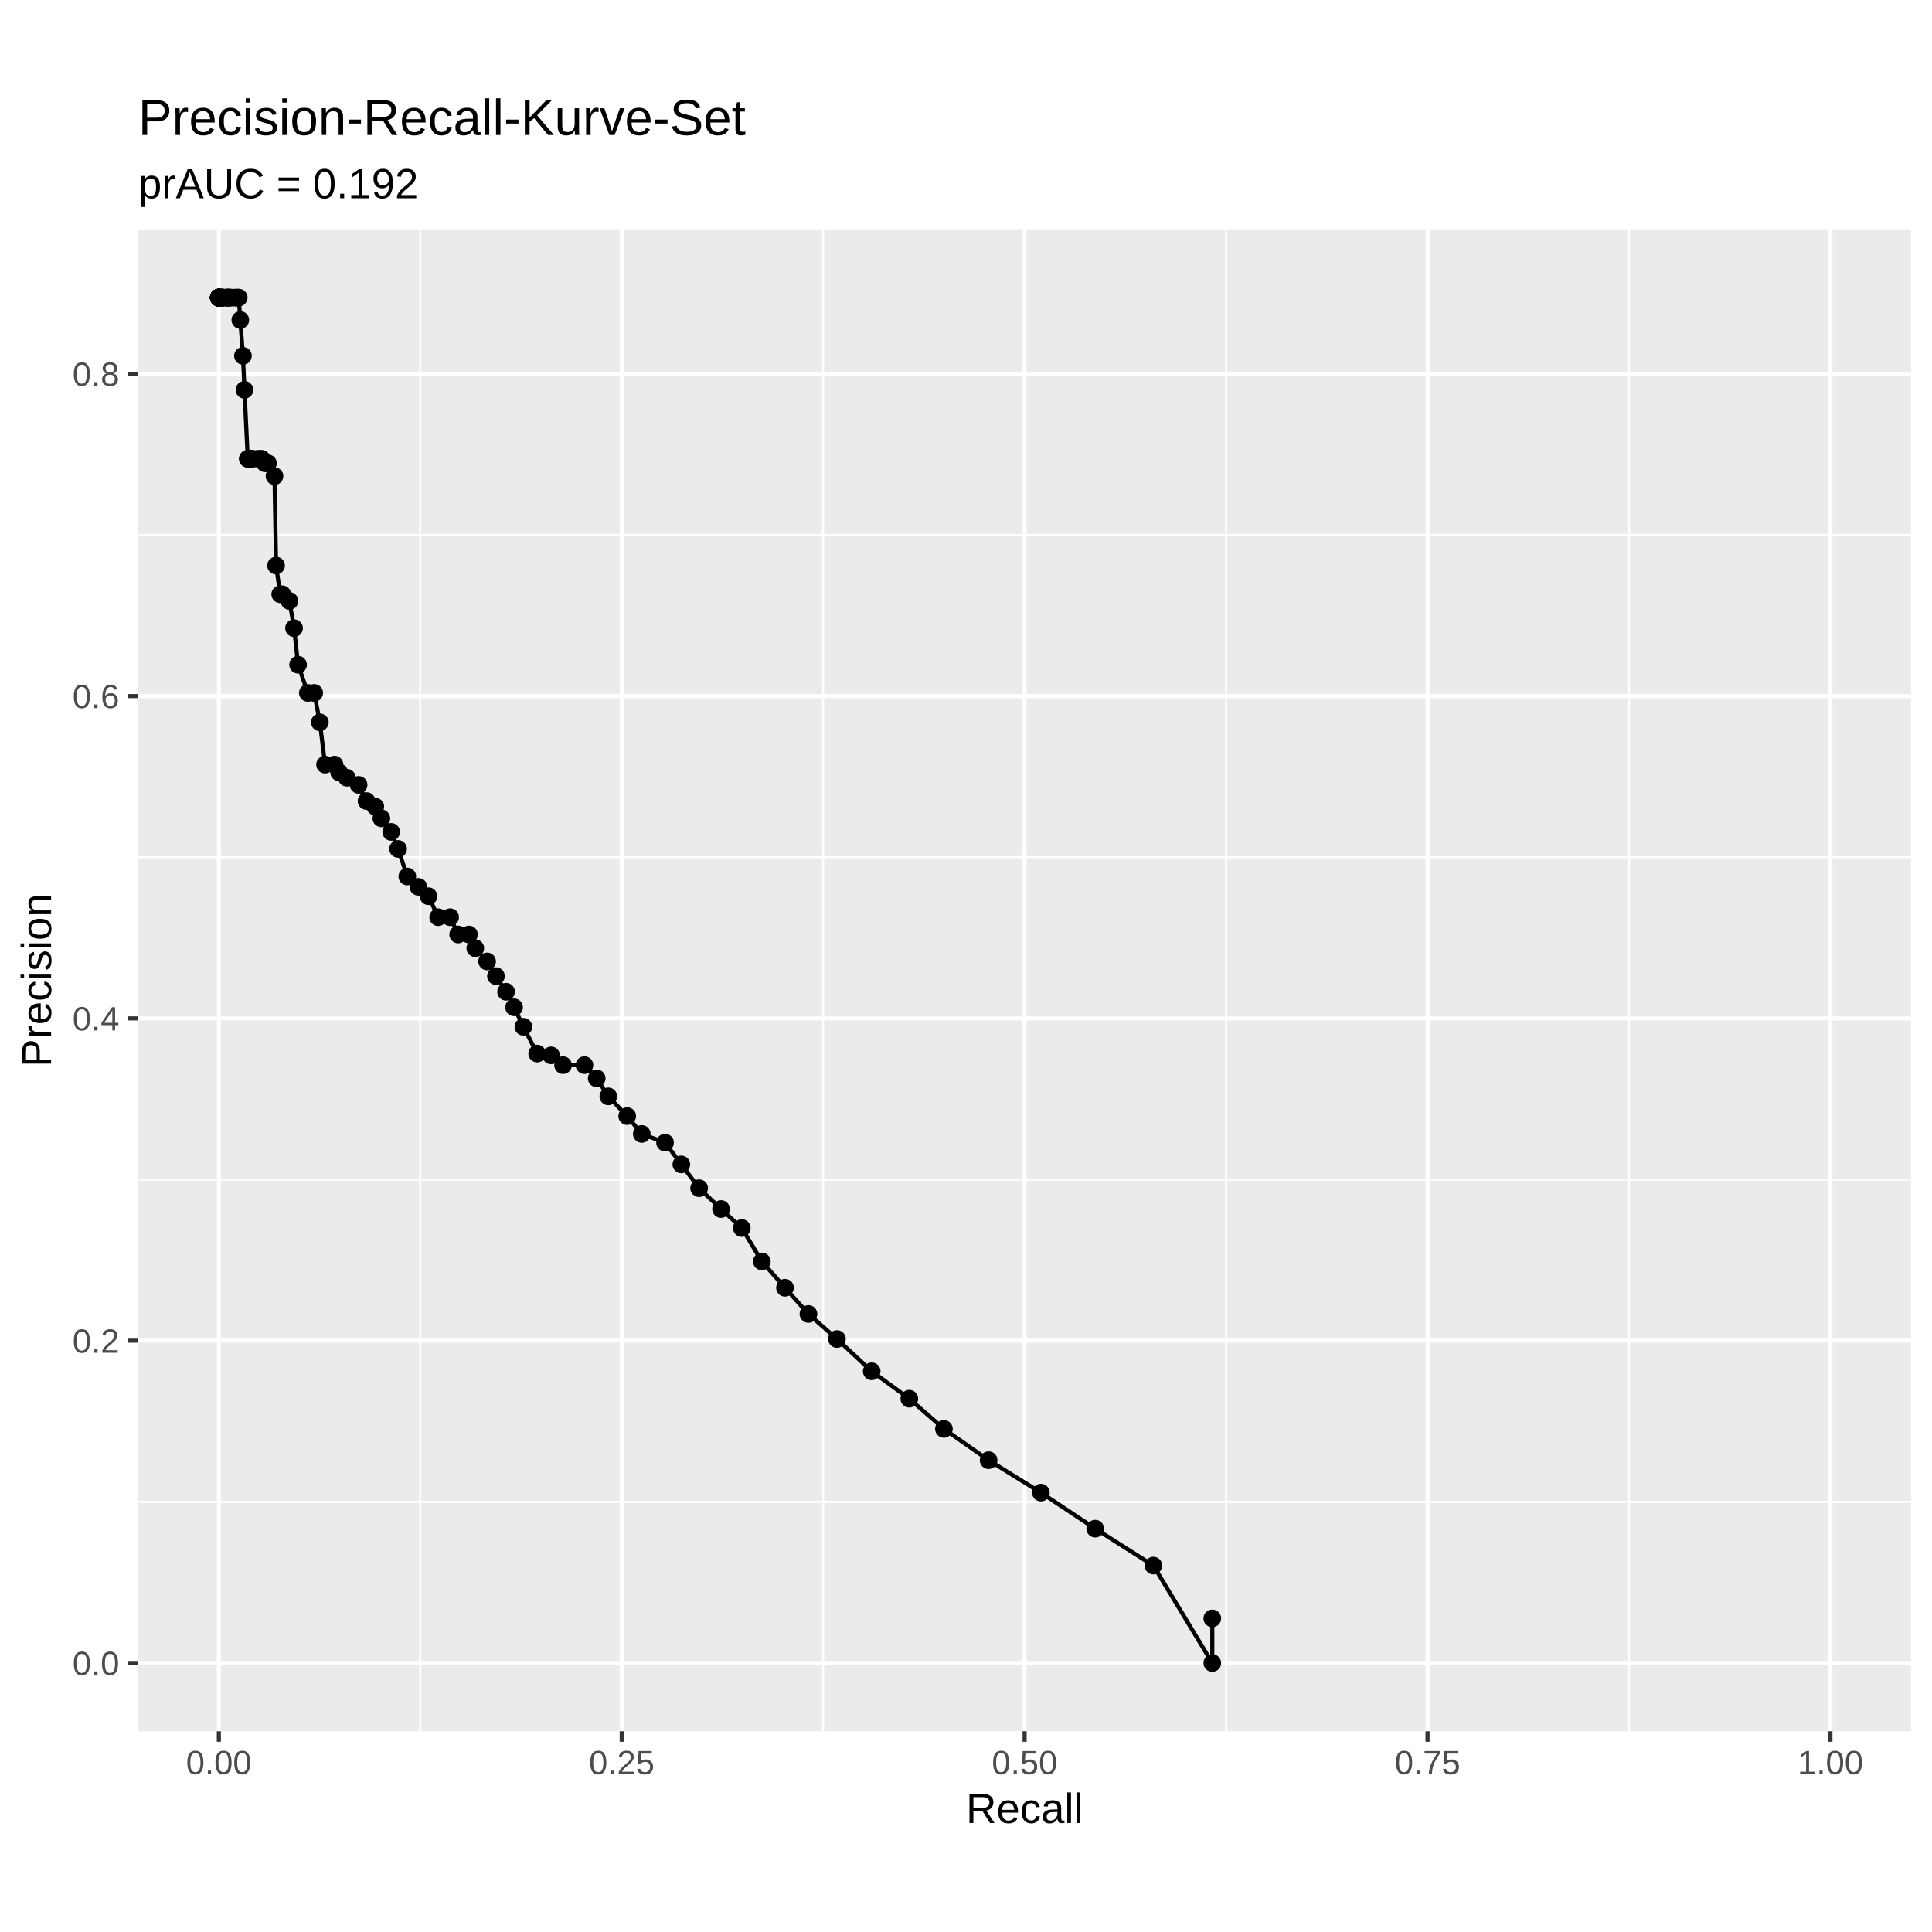
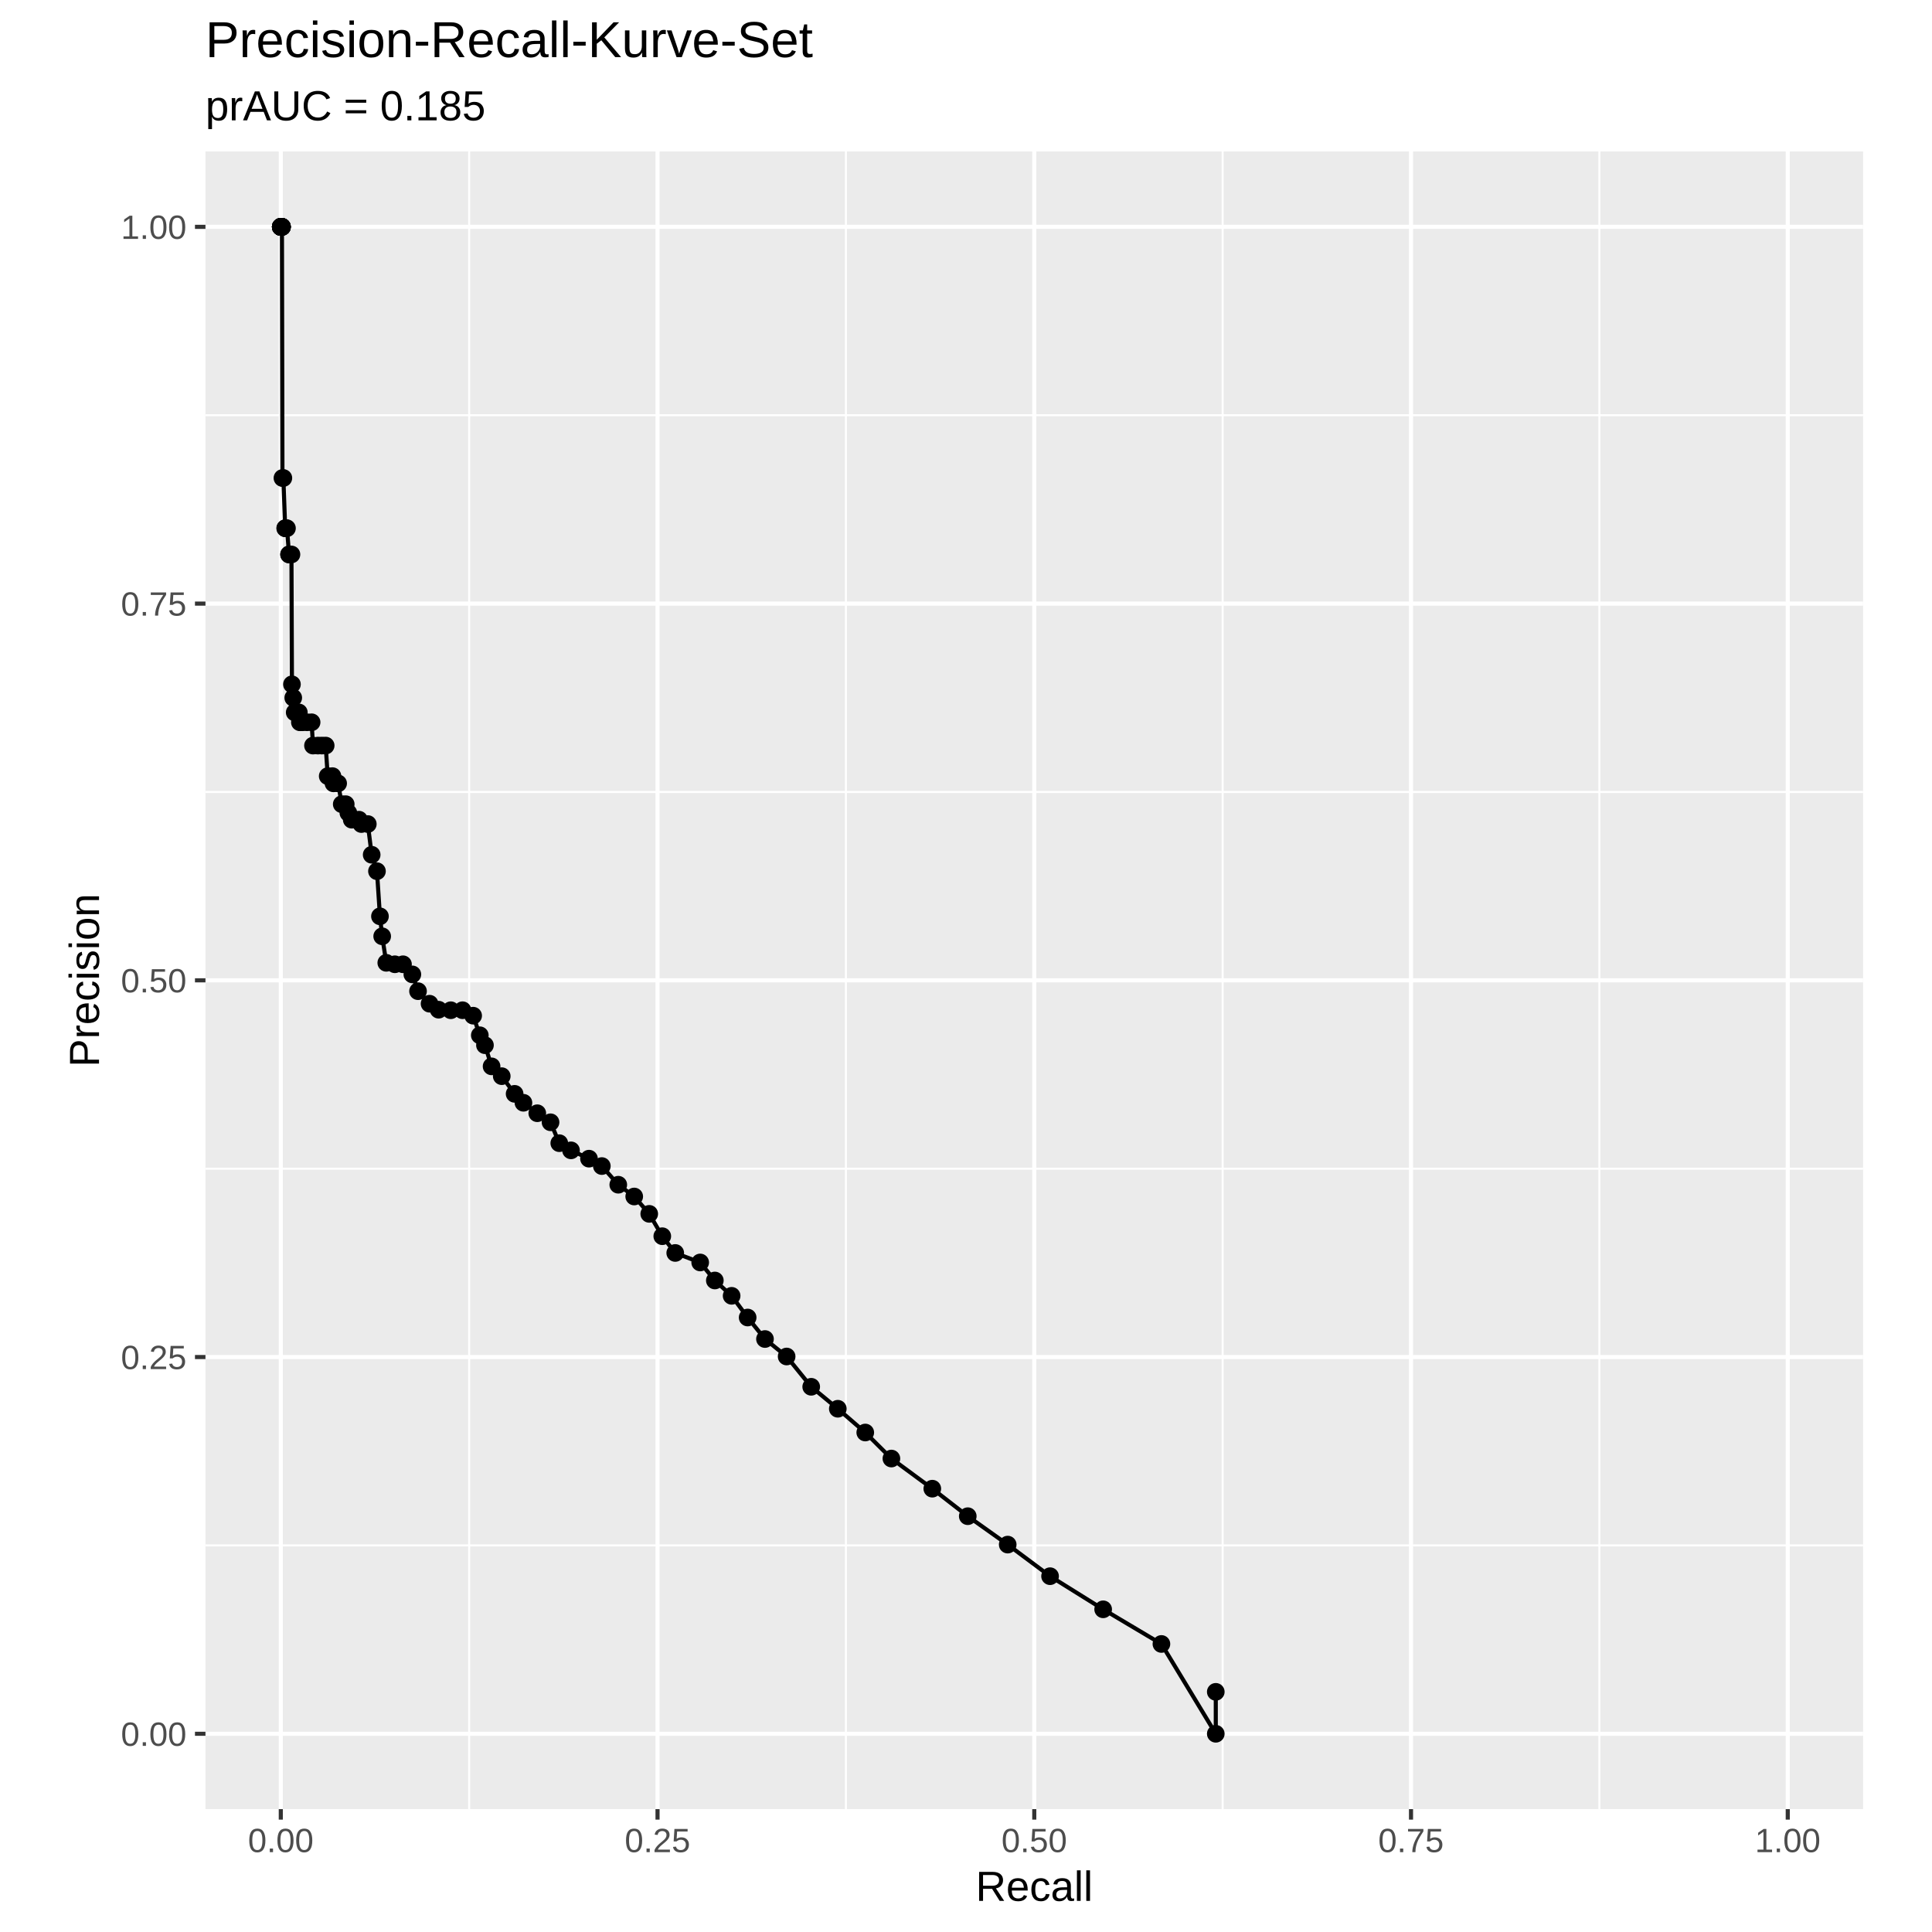
<svg xmlns="http://www.w3.org/2000/svg" class="svglite" width="504.00pt" height="504.00pt" viewBox="0 0 504.00 504.00">
  <defs>
    <style type="text/css">
    .svglite line, .svglite polyline, .svglite polygon, .svglite path, .svglite rect, .svglite circle {
      fill: none;
      stroke: #000000;
      stroke-linecap: round;
      stroke-linejoin: round;
      stroke-miterlimit: 10.00;
    }
    .svglite text {
      white-space: pre;
    }
  </style>
  </defs>
  <rect width="100%" height="100%" style="stroke: none; fill: #FFFFFF;" />
  <defs>
    <clipPath id="cpMC4wMHw1MDQuMDB8MC4wMHw1MDQuMDA=">
      <rect x="0.00" y="0.00" width="504.00" height="504.00" />
    </clipPath>
  </defs>
  <g clip-path="url(#cpMC4wMHw1MDQuMDB8MC4wMHw1MDQuMDA=)">
</g>
  <defs>
-     <clipPath id="cpMC4wMHw1MDQuMDB8MjAuMzF8NDgzLjY5">
-       <rect x="0" y="20.31" width="504.00" height="463.37" />
+     <clipPath id="cpMTIuNTB8NDkxLjUwfDAuMDB8NTA0LjAw">
+       <rect x="12.50" y="0.00" width="479.01" height="504.00" />
    </clipPath>
  </defs>
-   <g clip-path="url(#cpMC4wMHw1MDQuMDB8MjAuMzF8NDgzLjY5)">
-     <rect x="0" y="20.31" width="504.00" height="463.37" style="stroke-width: 1.07; stroke: #FFFFFF; fill: #FFFFFF;" />
+   <g clip-path="url(#cpMTIuNTB8NDkxLjUwfDAuMDB8NTA0LjAw)">
+     <rect x="12.50" y="0.00" width="479.01" height="504.00" style="stroke-width: 1.07; stroke: #FFFFFF; fill: #FFFFFF;" />
  </g>
  <g clip-path="url(#cpMC4wMHw1MDQuMDB8MC4wMHw1MDQuMDA=)">
</g>
  <defs>
-     <clipPath id="cpMzYuMDd8NDk4LjUyfDU5Ljg0fDQ1MS42NA==">
-       <rect x="36.07" y="59.84" width="462.45" height="391.80" />
+     <clipPath id="cpNTMuNjB8NDg2LjAyfDM5LjUyfDQ3MS45NQ==">
+       <rect x="53.60" y="39.52" width="432.43" height="432.43" />
    </clipPath>
  </defs>
-   <g clip-path="url(#cpMzYuMDd8NDk4LjUyfDU5Ljg0fDQ1MS42NA==)">
-     <rect x="36.07" y="59.84" width="462.45" height="391.80" style="stroke-width: 1.07; stroke: none; fill: #EBEBEB;" />
-     <polyline points="36.07,391.79 498.52,391.79 " style="stroke-width: 0.53; stroke: #FFFFFF; stroke-linecap: butt;" />
-     <polyline points="36.07,307.70 498.52,307.70 " style="stroke-width: 0.53; stroke: #FFFFFF; stroke-linecap: butt;" />
-     <polyline points="36.07,223.62 498.52,223.62 " style="stroke-width: 0.53; stroke: #FFFFFF; stroke-linecap: butt;" />
-     <polyline points="36.07,139.54 498.52,139.54 " style="stroke-width: 0.53; stroke: #FFFFFF; stroke-linecap: butt;" />
-     <polyline points="109.64,451.64 109.64,59.84 " style="stroke-width: 0.53; stroke: #FFFFFF; stroke-linecap: butt;" />
-     <polyline points="214.74,451.64 214.74,59.84 " style="stroke-width: 0.53; stroke: #FFFFFF; stroke-linecap: butt;" />
-     <polyline points="319.85,451.64 319.85,59.84 " style="stroke-width: 0.53; stroke: #FFFFFF; stroke-linecap: butt;" />
-     <polyline points="424.95,451.64 424.95,59.84 " style="stroke-width: 0.53; stroke: #FFFFFF; stroke-linecap: butt;" />
-     <polyline points="36.07,433.83 498.52,433.83 " style="stroke-width: 1.07; stroke: #FFFFFF; stroke-linecap: butt;" />
-     <polyline points="36.07,349.74 498.52,349.74 " style="stroke-width: 1.07; stroke: #FFFFFF; stroke-linecap: butt;" />
-     <polyline points="36.07,265.66 498.52,265.66 " style="stroke-width: 1.07; stroke: #FFFFFF; stroke-linecap: butt;" />
-     <polyline points="36.07,181.58 498.52,181.58 " style="stroke-width: 1.07; stroke: #FFFFFF; stroke-linecap: butt;" />
-     <polyline points="36.07,97.50 498.52,97.50 " style="stroke-width: 1.07; stroke: #FFFFFF; stroke-linecap: butt;" />
-     <polyline points="57.09,451.64 57.09,59.84 " style="stroke-width: 1.07; stroke: #FFFFFF; stroke-linecap: butt;" />
-     <polyline points="162.19,451.64 162.19,59.84 " style="stroke-width: 1.07; stroke: #FFFFFF; stroke-linecap: butt;" />
-     <polyline points="267.29,451.64 267.29,59.84 " style="stroke-width: 1.07; stroke: #FFFFFF; stroke-linecap: butt;" />
-     <polyline points="372.40,451.64 372.40,59.84 " style="stroke-width: 1.07; stroke: #FFFFFF; stroke-linecap: butt;" />
-     <polyline points="477.50,451.64 477.50,59.84 " style="stroke-width: 1.07; stroke: #FFFFFF; stroke-linecap: butt;" />
-     <circle cx="316.25" cy="433.83" r="1.95" style="stroke-width: 0.71; fill: #000000;" />
-     <circle cx="316.25" cy="422.19" r="1.95" style="stroke-width: 0.71; fill: #000000;" />
-     <circle cx="300.88" cy="408.41" r="1.95" style="stroke-width: 0.71; fill: #000000;" />
-     <circle cx="285.71" cy="398.78" r="1.95" style="stroke-width: 0.71; fill: #000000;" />
-     <circle cx="271.54" cy="389.38" r="1.95" style="stroke-width: 0.71; fill: #000000;" />
-     <circle cx="257.90" cy="380.92" r="1.95" style="stroke-width: 0.71; fill: #000000;" />
-     <circle cx="246.24" cy="372.76" r="1.95" style="stroke-width: 0.71; fill: #000000;" />
-     <circle cx="237.21" cy="364.88" r="1.95" style="stroke-width: 0.71; fill: #000000;" />
-     <circle cx="227.40" cy="357.73" r="1.95" style="stroke-width: 0.71; fill: #000000;" />
-     <circle cx="218.34" cy="349.31" r="1.95" style="stroke-width: 0.71; fill: #000000;" />
-     <circle cx="210.90" cy="342.78" r="1.95" style="stroke-width: 0.71; fill: #000000;" />
-     <circle cx="204.78" cy="335.94" r="1.95" style="stroke-width: 0.71; fill: #000000;" />
-     <circle cx="198.74" cy="329.07" r="1.95" style="stroke-width: 0.71; fill: #000000;" />
-     <circle cx="193.51" cy="320.36" r="1.95" style="stroke-width: 0.71; fill: #000000;" />
-     <circle cx="188.10" cy="315.40" r="1.95" style="stroke-width: 0.71; fill: #000000;" />
-     <circle cx="182.38" cy="309.96" r="1.95" style="stroke-width: 0.71; fill: #000000;" />
-     <circle cx="177.74" cy="303.76" r="1.95" style="stroke-width: 0.71; fill: #000000;" />
-     <circle cx="173.49" cy="298.08" r="1.95" style="stroke-width: 0.71; fill: #000000;" />
-     <circle cx="167.42" cy="295.81" r="1.95" style="stroke-width: 0.71; fill: #000000;" />
-     <circle cx="163.62" cy="291.16" r="1.95" style="stroke-width: 0.71; fill: #000000;" />
-     <circle cx="158.69" cy="286.01" r="1.95" style="stroke-width: 0.71; fill: #000000;" />
-     <circle cx="155.66" cy="281.31" r="1.95" style="stroke-width: 0.71; fill: #000000;" />
-     <circle cx="152.47" cy="277.86" r="1.95" style="stroke-width: 0.71; fill: #000000;" />
-     <circle cx="146.88" cy="277.86" r="1.95" style="stroke-width: 0.71; fill: #000000;" />
-     <circle cx="143.76" cy="275.31" r="1.95" style="stroke-width: 0.71; fill: #000000;" />
-     <circle cx="140.13" cy="274.84" r="1.95" style="stroke-width: 0.71; fill: #000000;" />
-     <circle cx="136.54" cy="267.85" r="1.95" style="stroke-width: 0.71; fill: #000000;" />
-     <circle cx="134.11" cy="262.78" r="1.95" style="stroke-width: 0.71; fill: #000000;" />
-     <circle cx="132.02" cy="258.72" r="1.95" style="stroke-width: 0.71; fill: #000000;" />
-     <circle cx="129.38" cy="254.64" r="1.95" style="stroke-width: 0.71; fill: #000000;" />
-     <circle cx="127.07" cy="250.81" r="1.95" style="stroke-width: 0.71; fill: #000000;" />
-     <circle cx="123.99" cy="247.36" r="1.95" style="stroke-width: 0.71; fill: #000000;" />
-     <circle cx="122.34" cy="243.78" r="1.95" style="stroke-width: 0.71; fill: #000000;" />
-     <circle cx="119.52" cy="243.78" r="1.95" style="stroke-width: 0.71; fill: #000000;" />
-     <circle cx="117.43" cy="239.27" r="1.95" style="stroke-width: 0.71; fill: #000000;" />
-     <circle cx="114.31" cy="239.27" r="1.95" style="stroke-width: 0.71; fill: #000000;" />
-     <circle cx="111.79" cy="233.80" r="1.95" style="stroke-width: 0.71; fill: #000000;" />
-     <circle cx="109.15" cy="231.35" r="1.95" style="stroke-width: 0.71; fill: #000000;" />
-     <circle cx="106.26" cy="228.65" r="1.95" style="stroke-width: 0.71; fill: #000000;" />
-     <circle cx="103.85" cy="221.46" r="1.95" style="stroke-width: 0.71; fill: #000000;" />
-     <circle cx="102.05" cy="217.02" r="1.95" style="stroke-width: 0.71; fill: #000000;" />
-     <circle cx="99.49" cy="213.48" r="1.95" style="stroke-width: 0.71; fill: #000000;" />
-     <circle cx="97.91" cy="210.43" r="1.95" style="stroke-width: 0.71; fill: #000000;" />
-     <circle cx="95.62" cy="208.97" r="1.95" style="stroke-width: 0.71; fill: #000000;" />
-     <circle cx="93.55" cy="204.75" r="1.95" style="stroke-width: 0.71; fill: #000000;" />
-     <circle cx="90.50" cy="202.89" r="1.95" style="stroke-width: 0.71; fill: #000000;" />
-     <circle cx="88.48" cy="201.50" r="1.95" style="stroke-width: 0.71; fill: #000000;" />
-     <circle cx="87.27" cy="199.47" r="1.95" style="stroke-width: 0.71; fill: #000000;" />
-     <circle cx="84.80" cy="199.47" r="1.95" style="stroke-width: 0.71; fill: #000000;" />
-     <circle cx="83.44" cy="188.43" r="1.95" style="stroke-width: 0.71; fill: #000000;" />
-     <circle cx="81.97" cy="180.76" r="1.95" style="stroke-width: 0.71; fill: #000000;" />
-     <circle cx="80.31" cy="180.76" r="1.95" style="stroke-width: 0.71; fill: #000000;" />
-     <circle cx="77.76" cy="173.40" r="1.95" style="stroke-width: 0.71; fill: #000000;" />
-     <circle cx="76.71" cy="163.87" r="1.95" style="stroke-width: 0.71; fill: #000000;" />
-     <circle cx="75.51" cy="156.76" r="1.95" style="stroke-width: 0.71; fill: #000000;" />
-     <circle cx="73.63" cy="155.02" r="1.95" style="stroke-width: 0.71; fill: #000000;" />
-     <circle cx="73.10" cy="155.02" r="1.95" style="stroke-width: 0.71; fill: #000000;" />
-     <circle cx="72.02" cy="147.53" r="1.95" style="stroke-width: 0.71; fill: #000000;" />
-     <circle cx="71.61" cy="124.21" r="1.95" style="stroke-width: 0.71; fill: #000000;" />
-     <circle cx="69.90" cy="120.85" r="1.95" style="stroke-width: 0.71; fill: #000000;" />
-     <circle cx="69.12" cy="120.85" r="1.95" style="stroke-width: 0.71; fill: #000000;" />
-     <circle cx="68.25" cy="119.67" r="1.95" style="stroke-width: 0.71; fill: #000000;" />
-     <circle cx="67.39" cy="119.67" r="1.95" style="stroke-width: 0.71; fill: #000000;" />
-     <circle cx="65.90" cy="119.67" r="1.95" style="stroke-width: 0.71; fill: #000000;" />
-     <circle cx="65.49" cy="119.67" r="1.95" style="stroke-width: 0.71; fill: #000000;" />
-     <circle cx="64.72" cy="119.67" r="1.95" style="stroke-width: 0.71; fill: #000000;" />
-     <circle cx="64.63" cy="119.67" r="1.95" style="stroke-width: 0.71; fill: #000000;" />
-     <circle cx="63.78" cy="101.70" r="1.95" style="stroke-width: 0.71; fill: #000000;" />
-     <circle cx="63.38" cy="92.83" r="1.95" style="stroke-width: 0.71; fill: #000000;" />
-     <circle cx="62.69" cy="83.48" r="1.95" style="stroke-width: 0.71; fill: #000000;" />
-     <circle cx="62.28" cy="77.64" r="1.95" style="stroke-width: 0.71; fill: #000000;" />
-     <circle cx="61.87" cy="77.64" r="1.95" style="stroke-width: 0.71; fill: #000000;" />
-     <circle cx="61.41" cy="77.64" r="1.95" style="stroke-width: 0.71; fill: #000000;" />
-     <circle cx="60.42" cy="77.64" r="1.95" style="stroke-width: 0.71; fill: #000000;" />
-     <circle cx="59.95" cy="77.64" r="1.95" style="stroke-width: 0.71; fill: #000000;" />
-     <circle cx="59.68" cy="77.64" r="1.95" style="stroke-width: 0.71; fill: #000000;" />
-     <circle cx="59.39" cy="77.64" r="1.95" style="stroke-width: 0.71; fill: #000000;" />
-     <circle cx="59.29" cy="77.64" r="1.95" style="stroke-width: 0.71; fill: #000000;" />
-     <circle cx="59.23" cy="77.64" r="1.95" style="stroke-width: 0.71; fill: #000000;" />
-     <circle cx="58.45" cy="77.64" r="1.95" style="stroke-width: 0.71; fill: #000000;" />
-     <circle cx="58.02" cy="77.64" r="1.95" style="stroke-width: 0.71; fill: #000000;" />
-     <circle cx="57.95" cy="77.64" r="1.95" style="stroke-width: 0.71; fill: #000000;" />
-     <circle cx="57.89" cy="77.64" r="1.95" style="stroke-width: 0.71; fill: #000000;" />
-     <circle cx="57.48" cy="77.64" r="1.95" style="stroke-width: 0.71; fill: #000000;" />
-     <circle cx="57.48" cy="77.64" r="1.95" style="stroke-width: 0.71; fill: #000000;" />
-     <circle cx="57.48" cy="77.64" r="1.95" style="stroke-width: 0.71; fill: #000000;" />
-     <circle cx="57.09" cy="77.64" r="1.95" style="stroke-width: 0.71; fill: #000000;" />
-     <circle cx="57.09" cy="77.64" r="1.95" style="stroke-width: 0.71; fill: #000000;" />
-     <circle cx="57.09" cy="77.64" r="1.95" style="stroke-width: 0.71; fill: #000000;" />
-     <circle cx="57.09" cy="77.64" r="1.95" style="stroke-width: 0.71; fill: #000000;" />
-     <circle cx="57.09" cy="77.64" r="1.95" style="stroke-width: 0.71; fill: #000000;" />
-     <circle cx="57.09" cy="77.64" r="1.95" style="stroke-width: 0.71; fill: #000000;" />
-     <circle cx="57.09" cy="77.64" r="1.95" style="stroke-width: 0.71; fill: #000000;" />
-     <circle cx="57.09" cy="77.64" r="1.95" style="stroke-width: 0.71; fill: #000000;" />
-     <circle cx="57.09" cy="77.64" r="1.95" style="stroke-width: 0.71; fill: #000000;" />
-     <circle cx="57.09" cy="77.64" r="1.95" style="stroke-width: 0.71; fill: #000000;" />
-     <circle cx="57.09" cy="77.64" r="1.95" style="stroke-width: 0.71; fill: #000000;" />
-     <circle cx="57.09" cy="77.64" r="1.95" style="stroke-width: 0.71; fill: #000000;" />
-     <circle cx="57.09" cy="77.64" r="1.95" style="stroke-width: 0.71; fill: #000000;" />
-     <circle cx="57.09" cy="77.64" r="1.95" style="stroke-width: 0.71; fill: #000000;" />
-     <circle cx="57.09" cy="77.64" r="1.95" style="stroke-width: 0.71; fill: #000000;" />
-     <circle cx="57.09" cy="77.64" r="1.95" style="stroke-width: 0.71; fill: #000000;" />
-     <circle cx="57.09" cy="77.64" r="1.95" style="stroke-width: 0.71; fill: #000000;" />
-     <polyline points="57.09,77.64 57.09,77.64 57.09,77.64 57.09,77.64 57.09,77.64 57.09,77.64 57.09,77.64 57.09,77.64 57.09,77.64 57.09,77.64 57.09,77.64 57.09,77.64 57.09,77.64 57.09,77.64 57.09,77.64 57.09,77.64 57.09,77.64 57.48,77.64 57.48,77.64 57.48,77.64 57.89,77.64 57.95,77.64 58.02,77.64 58.45,77.64 59.23,77.64 59.29,77.64 59.39,77.64 59.68,77.64 59.95,77.64 60.42,77.64 61.41,77.64 61.87,77.64 62.28,77.64 62.69,83.48 63.38,92.83 63.78,101.70 64.63,119.67 64.72,119.67 65.49,119.67 65.90,119.67 67.39,119.67 68.25,119.67 69.12,120.85 69.90,120.85 71.61,124.21 72.02,147.53 73.10,155.02 73.63,155.02 75.51,156.76 76.71,163.87 77.76,173.40 80.31,180.76 81.97,180.76 83.44,188.43 84.80,199.47 87.27,199.47 88.48,201.50 90.50,202.89 93.55,204.75 95.62,208.97 97.91,210.43 99.49,213.48 102.05,217.02 103.85,221.46 106.26,228.65 109.15,231.35 111.79,233.80 114.31,239.27 117.43,239.27 119.52,243.78 122.34,243.78 123.99,247.36 127.07,250.81 129.38,254.64 132.02,258.72 134.11,262.78 136.54,267.85 140.13,274.84 143.76,275.31 146.88,277.86 152.47,277.86 155.66,281.31 158.69,286.01 163.62,291.16 167.42,295.81 173.49,298.08 177.74,303.76 182.38,309.96 188.10,315.40 193.51,320.36 198.74,329.07 204.78,335.94 210.90,342.78 218.34,349.31 227.40,357.73 237.21,364.88 246.24,372.76 257.90,380.92 271.54,389.38 285.71,398.78 300.88,408.41 316.25,433.83 316.25,422.19 " style="stroke-width: 1.07; stroke-linecap: butt;" />
+   <g clip-path="url(#cpNTMuNjB8NDg2LjAyfDM5LjUyfDQ3MS45NQ==)">
+     <rect x="53.60" y="39.52" width="432.43" height="432.43" style="stroke-width: 1.07; stroke: none; fill: #EBEBEB;" />
+     <polyline points="53.60,403.15 486.02,403.15 " style="stroke-width: 0.53; stroke: #FFFFFF; stroke-linecap: butt;" />
+     <polyline points="53.60,304.87 486.02,304.87 " style="stroke-width: 0.53; stroke: #FFFFFF; stroke-linecap: butt;" />
+     <polyline points="53.60,206.60 486.02,206.60 " style="stroke-width: 0.53; stroke: #FFFFFF; stroke-linecap: butt;" />
+     <polyline points="53.60,108.32 486.02,108.32 " style="stroke-width: 0.53; stroke: #FFFFFF; stroke-linecap: butt;" />
+     <polyline points="122.39,471.95 122.39,39.52 " style="stroke-width: 0.53; stroke: #FFFFFF; stroke-linecap: butt;" />
+     <polyline points="220.67,471.95 220.67,39.52 " style="stroke-width: 0.53; stroke: #FFFFFF; stroke-linecap: butt;" />
+     <polyline points="318.95,471.95 318.95,39.52 " style="stroke-width: 0.53; stroke: #FFFFFF; stroke-linecap: butt;" />
+     <polyline points="417.23,471.95 417.23,39.52 " style="stroke-width: 0.53; stroke: #FFFFFF; stroke-linecap: butt;" />
+     <polyline points="53.60,452.29 486.02,452.29 " style="stroke-width: 1.07; stroke: #FFFFFF; stroke-linecap: butt;" />
+     <polyline points="53.60,354.01 486.02,354.01 " style="stroke-width: 1.07; stroke: #FFFFFF; stroke-linecap: butt;" />
+     <polyline points="53.60,255.74 486.02,255.74 " style="stroke-width: 1.07; stroke: #FFFFFF; stroke-linecap: butt;" />
+     <polyline points="53.60,157.46 486.02,157.46 " style="stroke-width: 1.07; stroke: #FFFFFF; stroke-linecap: butt;" />
+     <polyline points="53.60,59.18 486.02,59.18 " style="stroke-width: 1.07; stroke: #FFFFFF; stroke-linecap: butt;" />
+     <polyline points="73.25,471.95 73.25,39.52 " style="stroke-width: 1.07; stroke: #FFFFFF; stroke-linecap: butt;" />
+     <polyline points="171.53,471.95 171.53,39.52 " style="stroke-width: 1.07; stroke: #FFFFFF; stroke-linecap: butt;" />
+     <polyline points="269.81,471.95 269.81,39.52 " style="stroke-width: 1.07; stroke: #FFFFFF; stroke-linecap: butt;" />
+     <polyline points="368.09,471.95 368.09,39.52 " style="stroke-width: 1.07; stroke: #FFFFFF; stroke-linecap: butt;" />
+     <polyline points="466.37,471.95 466.37,39.52 " style="stroke-width: 1.07; stroke: #FFFFFF; stroke-linecap: butt;" />
+     <circle cx="317.16" cy="452.29" r="1.95" style="stroke-width: 0.71; fill: #000000;" />
+     <circle cx="317.16" cy="441.35" r="1.95" style="stroke-width: 0.71; fill: #000000;" />
+     <circle cx="302.98" cy="428.86" r="1.95" style="stroke-width: 0.71; fill: #000000;" />
+     <circle cx="287.78" cy="419.82" r="1.95" style="stroke-width: 0.71; fill: #000000;" />
+     <circle cx="273.93" cy="411.18" r="1.95" style="stroke-width: 0.71; fill: #000000;" />
+     <circle cx="262.88" cy="402.94" r="1.95" style="stroke-width: 0.71; fill: #000000;" />
+     <circle cx="252.46" cy="395.53" r="1.95" style="stroke-width: 0.71; fill: #000000;" />
+     <circle cx="243.21" cy="388.35" r="1.95" style="stroke-width: 0.71; fill: #000000;" />
+     <circle cx="232.54" cy="380.49" r="1.95" style="stroke-width: 0.71; fill: #000000;" />
+     <circle cx="225.72" cy="373.70" r="1.95" style="stroke-width: 0.71; fill: #000000;" />
+     <circle cx="218.56" cy="367.50" r="1.95" style="stroke-width: 0.71; fill: #000000;" />
+     <circle cx="211.62" cy="361.77" r="1.95" style="stroke-width: 0.71; fill: #000000;" />
+     <circle cx="205.21" cy="353.87" r="1.95" style="stroke-width: 0.71; fill: #000000;" />
+     <circle cx="199.56" cy="349.31" r="1.95" style="stroke-width: 0.71; fill: #000000;" />
+     <circle cx="195.04" cy="343.70" r="1.95" style="stroke-width: 0.71; fill: #000000;" />
+     <circle cx="190.86" cy="338.04" r="1.95" style="stroke-width: 0.71; fill: #000000;" />
+     <circle cx="186.48" cy="334.04" r="1.95" style="stroke-width: 0.71; fill: #000000;" />
+     <circle cx="182.66" cy="329.34" r="1.95" style="stroke-width: 0.71; fill: #000000;" />
+     <circle cx="176.15" cy="326.86" r="1.95" style="stroke-width: 0.71; fill: #000000;" />
+     <circle cx="172.77" cy="322.49" r="1.95" style="stroke-width: 0.71; fill: #000000;" />
+     <circle cx="169.37" cy="316.66" r="1.95" style="stroke-width: 0.71; fill: #000000;" />
+     <circle cx="165.45" cy="312.13" r="1.95" style="stroke-width: 0.71; fill: #000000;" />
+     <circle cx="161.29" cy="309.06" r="1.95" style="stroke-width: 0.71; fill: #000000;" />
+     <circle cx="157.00" cy="304.19" r="1.95" style="stroke-width: 0.71; fill: #000000;" />
+     <circle cx="153.65" cy="302.26" r="1.95" style="stroke-width: 0.71; fill: #000000;" />
+     <circle cx="148.96" cy="300.09" r="1.95" style="stroke-width: 0.71; fill: #000000;" />
+     <circle cx="145.90" cy="298.22" r="1.95" style="stroke-width: 0.71; fill: #000000;" />
+     <circle cx="143.62" cy="292.77" r="1.95" style="stroke-width: 0.71; fill: #000000;" />
+     <circle cx="140.16" cy="290.41" r="1.95" style="stroke-width: 0.71; fill: #000000;" />
+     <circle cx="136.55" cy="287.68" r="1.95" style="stroke-width: 0.71; fill: #000000;" />
+     <circle cx="134.25" cy="285.35" r="1.95" style="stroke-width: 0.71; fill: #000000;" />
+     <circle cx="130.89" cy="280.74" r="1.95" style="stroke-width: 0.71; fill: #000000;" />
+     <circle cx="128.24" cy="278.18" r="1.95" style="stroke-width: 0.71; fill: #000000;" />
+     <circle cx="126.51" cy="272.66" r="1.95" style="stroke-width: 0.71; fill: #000000;" />
+     <circle cx="125.17" cy="270.07" r="1.95" style="stroke-width: 0.71; fill: #000000;" />
+     <circle cx="123.43" cy="264.96" r="1.95" style="stroke-width: 0.71; fill: #000000;" />
+     <circle cx="120.66" cy="263.54" r="1.95" style="stroke-width: 0.71; fill: #000000;" />
+     <circle cx="117.60" cy="263.54" r="1.95" style="stroke-width: 0.71; fill: #000000;" />
+     <circle cx="114.43" cy="263.40" r="1.95" style="stroke-width: 0.71; fill: #000000;" />
+     <circle cx="112.06" cy="261.84" r="1.95" style="stroke-width: 0.71; fill: #000000;" />
+     <circle cx="109.05" cy="258.57" r="1.95" style="stroke-width: 0.71; fill: #000000;" />
+     <circle cx="107.57" cy="254.19" r="1.95" style="stroke-width: 0.71; fill: #000000;" />
+     <circle cx="105.13" cy="251.55" r="1.95" style="stroke-width: 0.71; fill: #000000;" />
+     <circle cx="103.01" cy="251.55" r="1.95" style="stroke-width: 0.71; fill: #000000;" />
+     <circle cx="100.77" cy="251.17" r="1.95" style="stroke-width: 0.71; fill: #000000;" />
+     <circle cx="99.70" cy="244.25" r="1.95" style="stroke-width: 0.71; fill: #000000;" />
+     <circle cx="99.12" cy="239.04" r="1.95" style="stroke-width: 0.71; fill: #000000;" />
+     <circle cx="98.34" cy="227.27" r="1.95" style="stroke-width: 0.71; fill: #000000;" />
+     <circle cx="96.96" cy="222.98" r="1.95" style="stroke-width: 0.71; fill: #000000;" />
+     <circle cx="95.95" cy="214.97" r="1.95" style="stroke-width: 0.71; fill: #000000;" />
+     <circle cx="94.28" cy="214.97" r="1.95" style="stroke-width: 0.71; fill: #000000;" />
+     <circle cx="93.65" cy="213.83" r="1.95" style="stroke-width: 0.71; fill: #000000;" />
+     <circle cx="91.76" cy="213.83" r="1.95" style="stroke-width: 0.71; fill: #000000;" />
+     <circle cx="90.88" cy="212.06" r="1.95" style="stroke-width: 0.71; fill: #000000;" />
+     <circle cx="90.19" cy="209.79" r="1.95" style="stroke-width: 0.71; fill: #000000;" />
+     <circle cx="89.15" cy="209.79" r="1.95" style="stroke-width: 0.71; fill: #000000;" />
+     <circle cx="88.21" cy="204.36" r="1.95" style="stroke-width: 0.71; fill: #000000;" />
+     <circle cx="87.00" cy="204.36" r="1.95" style="stroke-width: 0.71; fill: #000000;" />
+     <circle cx="86.73" cy="202.47" r="1.95" style="stroke-width: 0.71; fill: #000000;" />
+     <circle cx="85.49" cy="202.47" r="1.95" style="stroke-width: 0.71; fill: #000000;" />
+     <circle cx="84.96" cy="194.50" r="1.95" style="stroke-width: 0.71; fill: #000000;" />
+     <circle cx="83.97" cy="194.50" r="1.95" style="stroke-width: 0.71; fill: #000000;" />
+     <circle cx="82.94" cy="194.50" r="1.95" style="stroke-width: 0.71; fill: #000000;" />
+     <circle cx="81.65" cy="194.50" r="1.95" style="stroke-width: 0.71; fill: #000000;" />
+     <circle cx="81.29" cy="188.42" r="1.95" style="stroke-width: 0.71; fill: #000000;" />
+     <circle cx="80.08" cy="188.42" r="1.95" style="stroke-width: 0.71; fill: #000000;" />
+     <circle cx="78.88" cy="188.42" r="1.95" style="stroke-width: 0.71; fill: #000000;" />
+     <circle cx="78.56" cy="188.42" r="1.95" style="stroke-width: 0.71; fill: #000000;" />
+     <circle cx="78.23" cy="188.42" r="1.95" style="stroke-width: 0.71; fill: #000000;" />
+     <circle cx="77.96" cy="185.85" r="1.95" style="stroke-width: 0.71; fill: #000000;" />
+     <circle cx="76.88" cy="185.85" r="1.95" style="stroke-width: 0.71; fill: #000000;" />
+     <circle cx="76.50" cy="182.03" r="1.95" style="stroke-width: 0.71; fill: #000000;" />
+     <circle cx="76.16" cy="178.52" r="1.95" style="stroke-width: 0.71; fill: #000000;" />
+     <circle cx="76.03" cy="144.64" r="1.95" style="stroke-width: 0.71; fill: #000000;" />
+     <circle cx="75.41" cy="144.64" r="1.95" style="stroke-width: 0.71; fill: #000000;" />
+     <circle cx="75.41" cy="144.64" r="1.95" style="stroke-width: 0.71; fill: #000000;" />
+     <circle cx="74.86" cy="137.80" r="1.95" style="stroke-width: 0.71; fill: #000000;" />
+     <circle cx="74.56" cy="137.80" r="1.95" style="stroke-width: 0.71; fill: #000000;" />
+     <circle cx="74.45" cy="137.80" r="1.95" style="stroke-width: 0.71; fill: #000000;" />
+     <circle cx="74.40" cy="137.80" r="1.95" style="stroke-width: 0.71; fill: #000000;" />
+     <circle cx="73.92" cy="124.70" r="1.95" style="stroke-width: 0.71; fill: #000000;" />
+     <circle cx="73.68" cy="124.70" r="1.95" style="stroke-width: 0.71; fill: #000000;" />
+     <circle cx="73.55" cy="59.18" r="1.95" style="stroke-width: 0.71; fill: #000000;" />
+     <circle cx="73.55" cy="59.18" r="1.95" style="stroke-width: 0.71; fill: #000000;" />
+     <circle cx="73.55" cy="59.18" r="1.95" style="stroke-width: 0.71; fill: #000000;" />
+     <circle cx="73.55" cy="59.18" r="1.95" style="stroke-width: 0.71; fill: #000000;" />
+     <circle cx="73.55" cy="59.18" r="1.95" style="stroke-width: 0.71; fill: #000000;" />
+     <circle cx="73.55" cy="59.18" r="1.95" style="stroke-width: 0.71; fill: #000000;" />
+     <circle cx="73.55" cy="59.18" r="1.95" style="stroke-width: 0.71; fill: #000000;" />
+     <circle cx="73.25" cy="59.18" r="1.95" style="stroke-width: 0.71; fill: #000000;" />
+     <circle cx="73.25" cy="59.18" r="1.95" style="stroke-width: 0.71; fill: #000000;" />
+     <circle cx="73.25" cy="59.18" r="1.95" style="stroke-width: 0.71; fill: #000000;" />
+     <circle cx="73.25" cy="59.18" r="1.95" style="stroke-width: 0.71; fill: #000000;" />
+     <circle cx="73.25" cy="59.18" r="1.95" style="stroke-width: 0.71; fill: #000000;" />
+     <circle cx="73.25" cy="59.18" r="1.95" style="stroke-width: 0.71; fill: #000000;" />
+     <circle cx="73.25" cy="59.18" r="1.95" style="stroke-width: 0.71; fill: #000000;" />
+     <circle cx="73.25" cy="59.18" r="1.95" style="stroke-width: 0.71; fill: #000000;" />
+     <circle cx="73.25" cy="59.18" r="1.95" style="stroke-width: 0.71; fill: #000000;" />
+     <circle cx="73.25" cy="59.18" r="1.95" style="stroke-width: 0.71; fill: #000000;" />
+     <circle cx="73.25" cy="59.18" r="1.95" style="stroke-width: 0.71; fill: #000000;" />
+     <circle cx="73.25" cy="59.18" r="1.95" style="stroke-width: 0.71; fill: #000000;" />
+     <circle cx="73.25" cy="59.18" r="1.95" style="stroke-width: 0.71; fill: #000000;" />
+     <circle cx="73.25" cy="59.18" r="1.95" style="stroke-width: 0.71; fill: #000000;" />
+     <polyline points="73.25,59.18 73.25,59.18 73.25,59.18 73.25,59.18 73.25,59.18 73.25,59.18 73.25,59.18 73.25,59.18 73.25,59.18 73.25,59.18 73.25,59.18 73.25,59.18 73.25,59.18 73.25,59.18 73.55,59.18 73.55,59.18 73.55,59.18 73.55,59.18 73.55,59.18 73.55,59.18 73.55,59.18 73.68,124.70 73.92,124.70 74.40,137.80 74.45,137.80 74.56,137.80 74.86,137.80 75.41,144.64 75.41,144.64 76.03,144.64 76.16,178.52 76.50,182.03 76.88,185.85 77.96,185.85 78.23,188.42 78.56,188.42 78.88,188.42 80.08,188.42 81.29,188.42 81.65,194.50 82.94,194.50 83.97,194.50 84.96,194.50 85.49,202.47 86.73,202.47 87.00,204.36 88.21,204.36 89.15,209.79 90.19,209.79 90.88,212.06 91.76,213.83 93.65,213.83 94.28,214.97 95.95,214.97 96.96,222.98 98.34,227.27 99.12,239.04 99.70,244.25 100.77,251.17 103.01,251.55 105.13,251.55 107.57,254.19 109.05,258.57 112.06,261.84 114.43,263.40 117.60,263.54 120.66,263.54 123.43,264.96 125.17,270.07 126.51,272.66 128.24,278.18 130.89,280.74 134.25,285.35 136.55,287.68 140.16,290.41 143.62,292.77 145.90,298.22 148.96,300.09 153.65,302.26 157.00,304.19 161.29,309.06 165.45,312.13 169.37,316.66 172.77,322.49 176.15,326.86 182.66,329.34 186.48,334.04 190.86,338.04 195.04,343.70 199.56,349.31 205.21,353.87 211.62,361.77 218.56,367.50 225.72,373.70 232.54,380.49 243.21,388.35 252.46,395.53 262.88,402.94 273.93,411.18 287.78,419.82 302.98,428.86 317.16,452.29 317.16,441.35 " style="stroke-width: 1.07; stroke-linecap: butt;" />
  </g>
  <g clip-path="url(#cpMC4wMHw1MDQuMDB8MC4wMHw1MDQuMDA=)">
-     <text x="31.14" y="436.97" text-anchor="end" style="font-size: 8.80px;fill: #4D4D4D; font-family: &quot;Arimo&quot;;" textLength="12.42px" lengthAdjust="spacingAndGlyphs">0.0</text>
-     <text x="31.14" y="352.89" text-anchor="end" style="font-size: 8.80px;fill: #4D4D4D; font-family: &quot;Arimo&quot;;" textLength="12.42px" lengthAdjust="spacingAndGlyphs">0.2</text>
-     <text x="31.14" y="268.80" text-anchor="end" style="font-size: 8.80px;fill: #4D4D4D; font-family: &quot;Arimo&quot;;" textLength="12.42px" lengthAdjust="spacingAndGlyphs">0.4</text>
-     <text x="31.14" y="184.72" text-anchor="end" style="font-size: 8.80px;fill: #4D4D4D; font-family: &quot;Arimo&quot;;" textLength="12.42px" lengthAdjust="spacingAndGlyphs">0.6</text>
-     <text x="31.14" y="100.64" text-anchor="end" style="font-size: 8.80px;fill: #4D4D4D; font-family: &quot;Arimo&quot;;" textLength="12.42px" lengthAdjust="spacingAndGlyphs">0.8</text>
-     <polyline points="33.33,433.83 36.07,433.83 " style="stroke-width: 1.07; stroke: #333333; stroke-linecap: butt;" />
-     <polyline points="33.33,349.74 36.07,349.74 " style="stroke-width: 1.07; stroke: #333333; stroke-linecap: butt;" />
-     <polyline points="33.33,265.66 36.07,265.66 " style="stroke-width: 1.07; stroke: #333333; stroke-linecap: butt;" />
-     <polyline points="33.33,181.58 36.07,181.58 " style="stroke-width: 1.07; stroke: #333333; stroke-linecap: butt;" />
-     <polyline points="33.33,97.50 36.07,97.50 " style="stroke-width: 1.07; stroke: #333333; stroke-linecap: butt;" />
-     <polyline points="57.09,454.38 57.09,451.64 " style="stroke-width: 1.07; stroke: #333333; stroke-linecap: butt;" />
-     <polyline points="162.19,454.38 162.19,451.64 " style="stroke-width: 1.07; stroke: #333333; stroke-linecap: butt;" />
-     <polyline points="267.29,454.38 267.29,451.64 " style="stroke-width: 1.07; stroke: #333333; stroke-linecap: butt;" />
-     <polyline points="372.40,454.38 372.40,451.64 " style="stroke-width: 1.07; stroke: #333333; stroke-linecap: butt;" />
-     <polyline points="477.50,454.38 477.50,451.64 " style="stroke-width: 1.07; stroke: #333333; stroke-linecap: butt;" />
-     <text x="57.09" y="462.85" text-anchor="middle" style="font-size: 8.80px;fill: #4D4D4D; font-family: &quot;Arimo&quot;;" textLength="17.45px" lengthAdjust="spacingAndGlyphs">0.00</text>
-     <text x="162.19" y="462.85" text-anchor="middle" style="font-size: 8.80px;fill: #4D4D4D; font-family: &quot;Arimo&quot;;" textLength="17.45px" lengthAdjust="spacingAndGlyphs">0.25</text>
-     <text x="267.29" y="462.85" text-anchor="middle" style="font-size: 8.80px;fill: #4D4D4D; font-family: &quot;Arimo&quot;;" textLength="17.45px" lengthAdjust="spacingAndGlyphs">0.50</text>
-     <text x="372.40" y="462.85" text-anchor="middle" style="font-size: 8.80px;fill: #4D4D4D; font-family: &quot;Arimo&quot;;" textLength="17.45px" lengthAdjust="spacingAndGlyphs">0.75</text>
-     <text x="477.50" y="462.85" text-anchor="middle" style="font-size: 8.80px;fill: #4D4D4D; font-family: &quot;Arimo&quot;;" textLength="17.45px" lengthAdjust="spacingAndGlyphs">1.00</text>
-     <text x="267.29" y="475.56" text-anchor="middle" style="font-size: 11.00px; font-family: &quot;Arimo&quot;;" textLength="30.17px" lengthAdjust="spacingAndGlyphs">Recall</text>
-     <text transform="translate(13.33,255.74) rotate(-90)" text-anchor="middle" style="font-size: 11.00px; font-family: &quot;Arimo&quot;;" textLength="47.07px" lengthAdjust="spacingAndGlyphs">Precision</text>
-     <text x="36.07" y="51.71" style="font-size: 11.00px; font-family: &quot;Arimo&quot;;" textLength="73.46px" lengthAdjust="spacingAndGlyphs">prAUC = 0.192</text>
-     <text x="36.07" y="35.21" style="font-size: 13.20px; font-family: &quot;Arimo&quot;;" textLength="160.70px" lengthAdjust="spacingAndGlyphs">Precision-Recall-Kurve-Set</text>
+     <text x="48.67" y="455.44" text-anchor="end" style="font-size: 8.80px;fill: #4D4D4D; font-family: &quot;Arimo&quot;;" textLength="17.45px" lengthAdjust="spacingAndGlyphs">0.00</text>
+     <text x="48.67" y="357.16" text-anchor="end" style="font-size: 8.80px;fill: #4D4D4D; font-family: &quot;Arimo&quot;;" textLength="17.45px" lengthAdjust="spacingAndGlyphs">0.25</text>
+     <text x="48.67" y="258.88" text-anchor="end" style="font-size: 8.80px;fill: #4D4D4D; font-family: &quot;Arimo&quot;;" textLength="17.45px" lengthAdjust="spacingAndGlyphs">0.50</text>
+     <text x="48.67" y="160.60" text-anchor="end" style="font-size: 8.80px;fill: #4D4D4D; font-family: &quot;Arimo&quot;;" textLength="17.45px" lengthAdjust="spacingAndGlyphs">0.75</text>
+     <text x="48.67" y="62.32" text-anchor="end" style="font-size: 8.80px;fill: #4D4D4D; font-family: &quot;Arimo&quot;;" textLength="17.45px" lengthAdjust="spacingAndGlyphs">1.00</text>
+     <polyline points="50.86,452.29 53.60,452.29 " style="stroke-width: 1.07; stroke: #333333; stroke-linecap: butt;" />
+     <polyline points="50.86,354.01 53.60,354.01 " style="stroke-width: 1.07; stroke: #333333; stroke-linecap: butt;" />
+     <polyline points="50.86,255.74 53.60,255.74 " style="stroke-width: 1.07; stroke: #333333; stroke-linecap: butt;" />
+     <polyline points="50.86,157.46 53.60,157.46 " style="stroke-width: 1.07; stroke: #333333; stroke-linecap: butt;" />
+     <polyline points="50.86,59.18 53.60,59.18 " style="stroke-width: 1.07; stroke: #333333; stroke-linecap: butt;" />
+     <polyline points="73.25,474.69 73.25,471.95 " style="stroke-width: 1.07; stroke: #333333; stroke-linecap: butt;" />
+     <polyline points="171.53,474.69 171.53,471.95 " style="stroke-width: 1.07; stroke: #333333; stroke-linecap: butt;" />
+     <polyline points="269.81,474.69 269.81,471.95 " style="stroke-width: 1.07; stroke: #333333; stroke-linecap: butt;" />
+     <polyline points="368.09,474.69 368.09,471.95 " style="stroke-width: 1.07; stroke: #333333; stroke-linecap: butt;" />
+     <polyline points="466.37,474.69 466.37,471.95 " style="stroke-width: 1.07; stroke: #333333; stroke-linecap: butt;" />
+     <text x="73.25" y="483.17" text-anchor="middle" style="font-size: 8.80px;fill: #4D4D4D; font-family: &quot;Arimo&quot;;" textLength="17.45px" lengthAdjust="spacingAndGlyphs">0.00</text>
+     <text x="171.53" y="483.17" text-anchor="middle" style="font-size: 8.80px;fill: #4D4D4D; font-family: &quot;Arimo&quot;;" textLength="17.45px" lengthAdjust="spacingAndGlyphs">0.25</text>
+     <text x="269.81" y="483.17" text-anchor="middle" style="font-size: 8.80px;fill: #4D4D4D; font-family: &quot;Arimo&quot;;" textLength="17.45px" lengthAdjust="spacingAndGlyphs">0.50</text>
+     <text x="368.09" y="483.17" text-anchor="middle" style="font-size: 8.80px;fill: #4D4D4D; font-family: &quot;Arimo&quot;;" textLength="17.45px" lengthAdjust="spacingAndGlyphs">0.75</text>
+     <text x="466.37" y="483.17" text-anchor="middle" style="font-size: 8.80px;fill: #4D4D4D; font-family: &quot;Arimo&quot;;" textLength="17.45px" lengthAdjust="spacingAndGlyphs">1.00</text>
+     <text x="269.81" y="495.88" text-anchor="middle" style="font-size: 11.00px; font-family: &quot;Arimo&quot;;" textLength="30.17px" lengthAdjust="spacingAndGlyphs">Recall</text>
+     <text transform="translate(25.83,255.74) rotate(-90)" text-anchor="middle" style="font-size: 11.00px; font-family: &quot;Arimo&quot;;" textLength="47.07px" lengthAdjust="spacingAndGlyphs">Precision</text>
+     <text x="53.60" y="31.40" style="font-size: 11.00px; font-family: &quot;Arimo&quot;;" textLength="73.46px" lengthAdjust="spacingAndGlyphs">prAUC = 0.185</text>
+     <text x="53.60" y="14.90" style="font-size: 13.20px; font-family: &quot;Arimo&quot;;" textLength="160.70px" lengthAdjust="spacingAndGlyphs">Precision-Recall-Kurve-Set</text>
  </g>
</svg>
